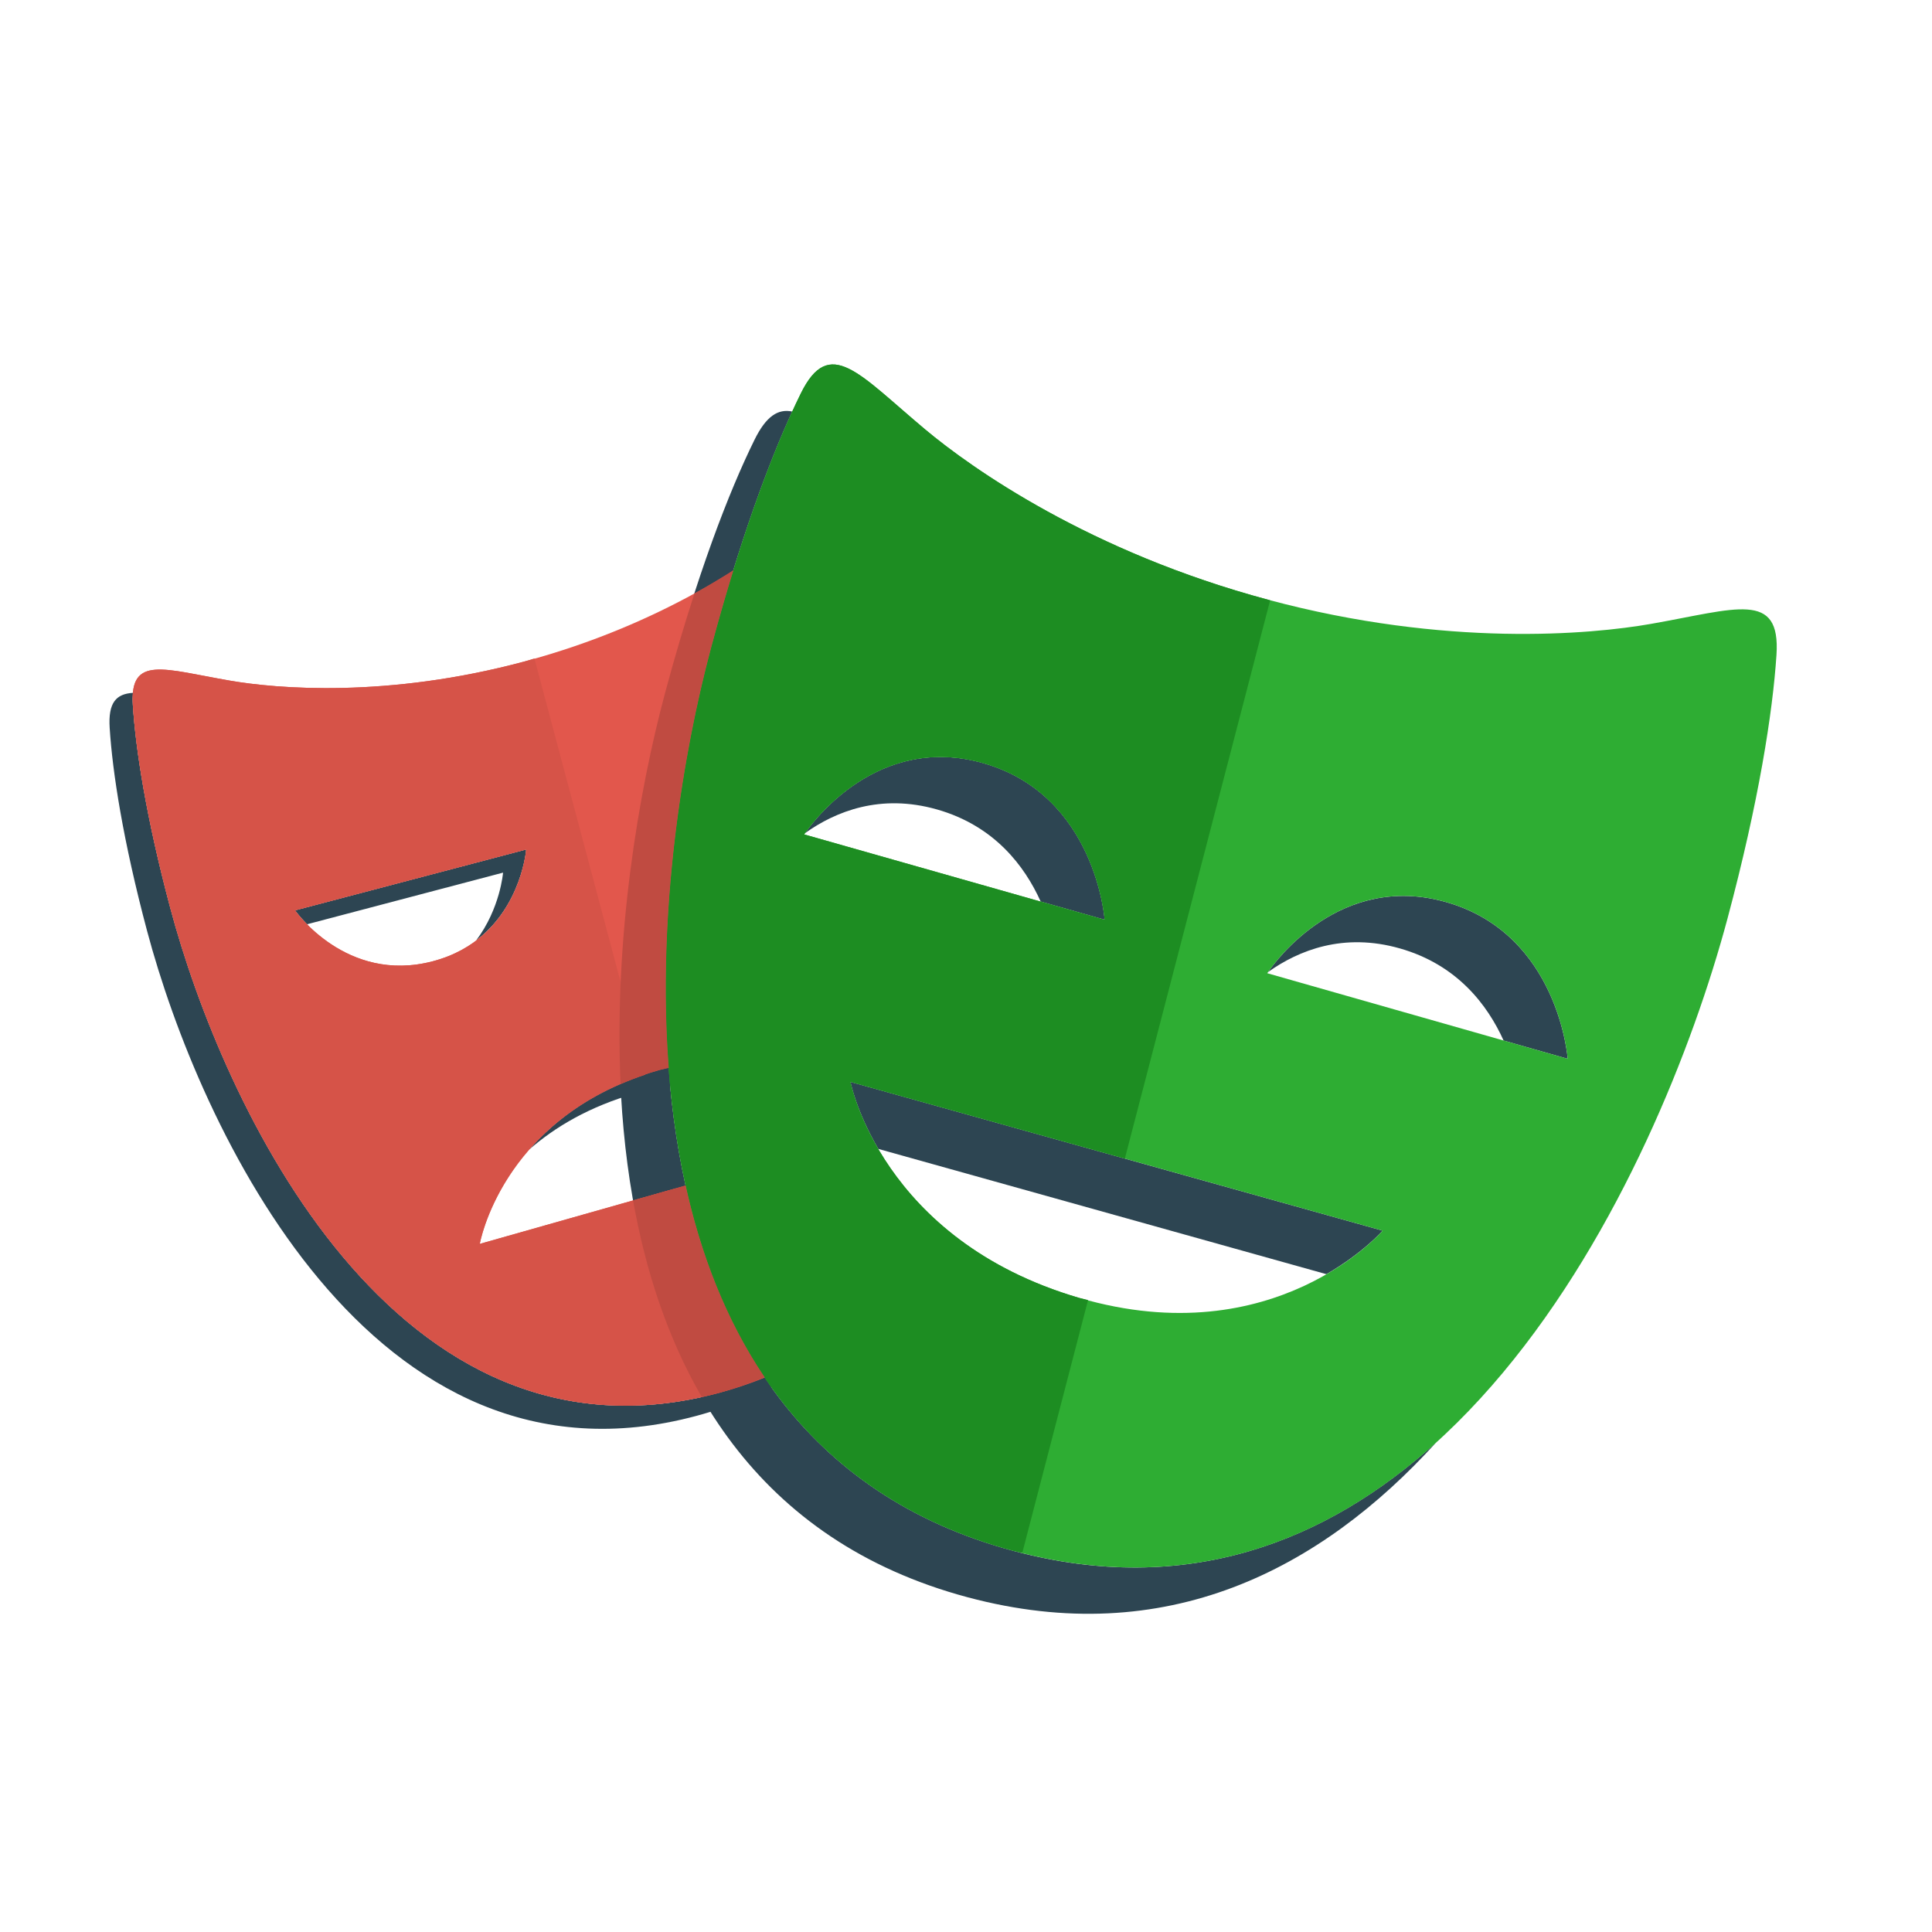
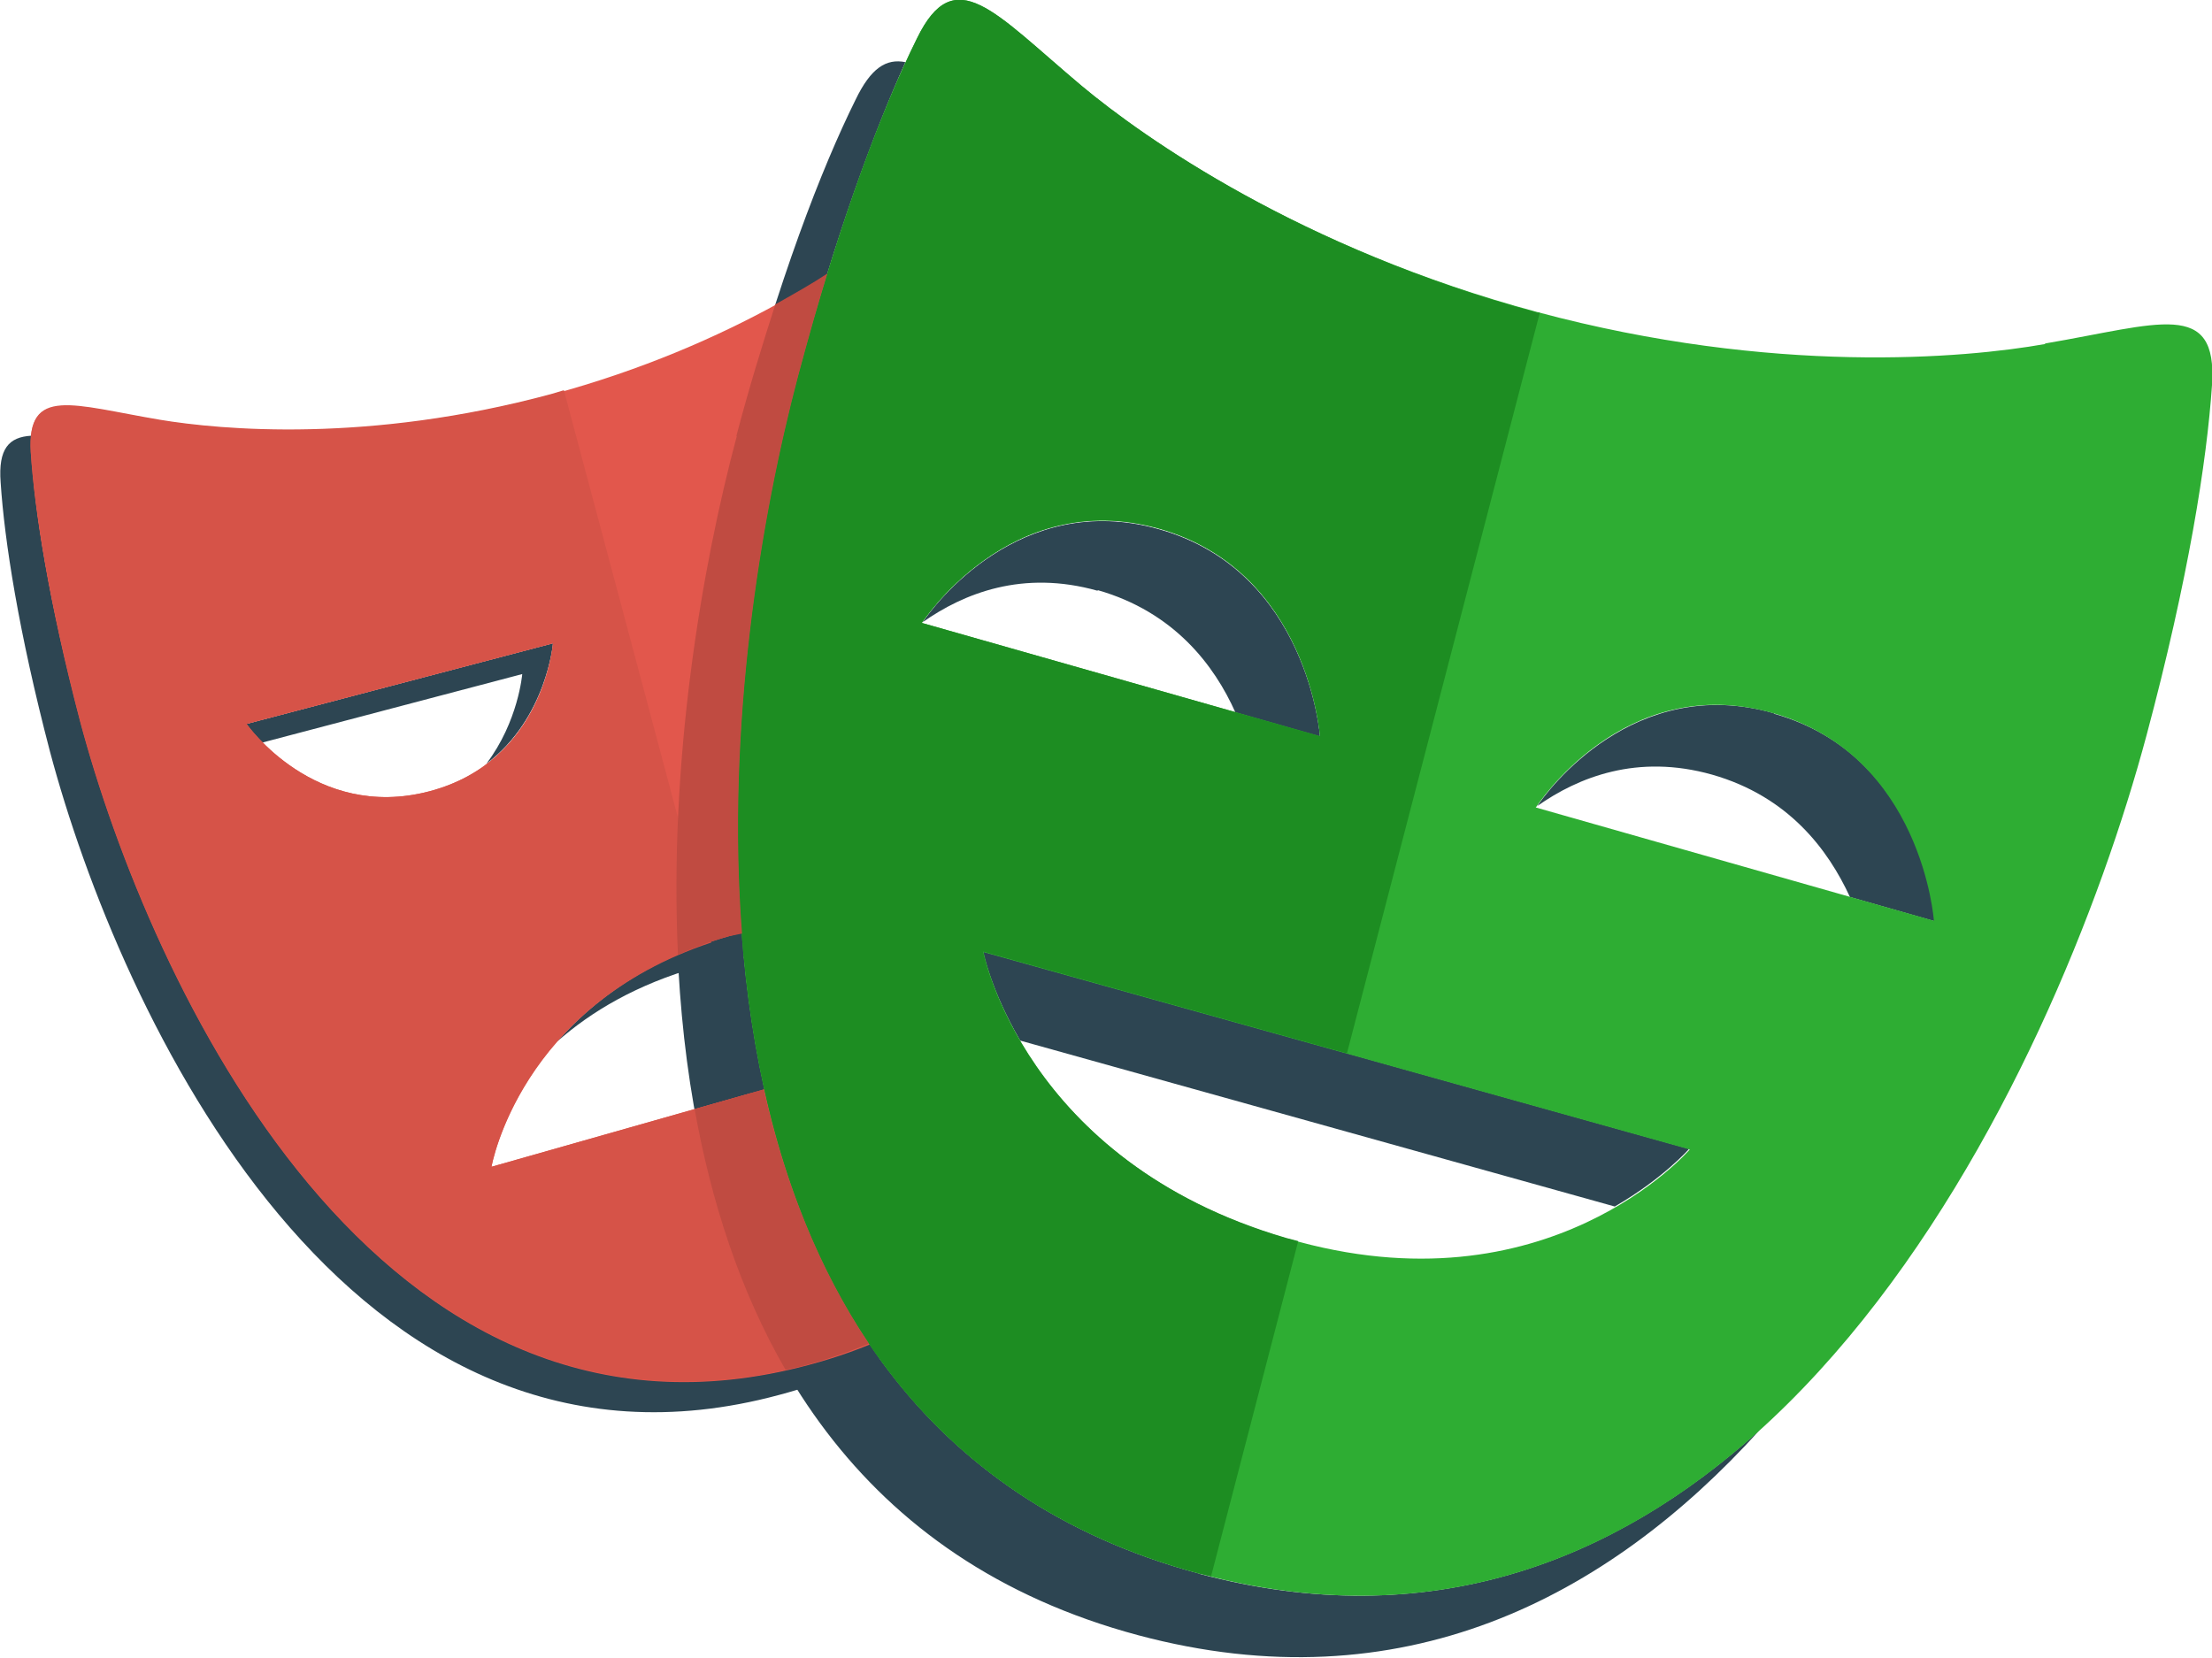
- <svg xmlns="http://www.w3.org/2000/svg" viewBox="0 0 400 400" fill="none">
-   <path d="M136.444 221.556C123.558 225.213 115.104 231.625 109.535 238.032C114.869 233.364 122.014 229.08 131.652 226.348C141.51 223.554 149.92 223.574 156.869 224.915V219.481C150.941 218.939 144.145 219.371 136.444 221.556ZM108.946 175.876L61.09 188.484C61.09 188.484 61.962 189.716 63.577 191.36L104.153 180.668C104.153 180.668 103.578 188.077 98.585 194.705C108.03 187.559 108.946 175.876 108.946 175.876ZM149.005 288.347C81.658 306.486 46.027 228.438 35.24 187.928C30.256 169.229 28.08 155.067 27.5 145.928C27.438 144.979 27.466 144.179 27.534 143.446C24.04 143.657 22.367 145.473 22.708 150.721C23.288 159.855 25.463 174.016 30.447 192.721C41.23 233.225 76.866 311.273 144.213 293.134C158.872 289.185 169.885 281.992 178.152 272.81C170.532 279.692 160.995 285.112 149.005 288.347ZM161.661 128.11V132.903H188.077C187.535 131.206 186.989 129.677 186.447 128.11H161.661Z" fill="#2D4552" />
-   <path d="M193.981 167.584C205.861 170.958 212.144 179.287 215.465 186.658L228.711 190.42C228.711 190.42 226.904 164.623 203.57 157.995C181.741 151.793 168.308 170.124 166.674 172.496C173.024 167.972 182.297 164.268 193.981 167.584ZM299.422 186.777C277.573 180.547 264.145 198.916 262.535 201.255C268.89 196.736 278.158 193.031 289.837 196.362C301.698 199.741 307.976 208.06 311.307 215.436L324.572 219.212C324.572 219.212 322.736 193.41 299.422 186.777ZM286.262 254.795L176.072 223.99C176.072 223.99 177.265 230.038 181.842 237.869L274.617 263.805C282.255 259.386 286.262 254.795 286.262 254.795ZM209.867 321.102C122.618 297.71 133.166 186.543 147.284 133.865C153.097 112.156 159.073 96.02 164.029 85.204C161.072 84.595 158.623 86.153 156.203 91.075C150.941 101.747 144.212 119.124 137.7 143.45C123.586 196.127 113.038 307.29 200.283 330.682C241.406 341.699 273.442 324.955 297.323 298.659C274.655 319.19 245.714 330.701 209.867 321.102Z" fill="#2D4552" />
-   <path d="M161.661 262.296V239.863L99.332 257.537C99.332 257.537 103.938 230.777 136.444 221.556C146.302 218.762 154.713 218.781 161.661 220.123V128.11H192.869C189.471 117.61 186.184 109.526 183.423 103.909C178.856 94.612 174.174 100.775 163.545 109.665C156.059 115.919 137.139 129.261 108.668 136.933C80.197 144.61 57.179 142.574 47.575 140.911C33.96 138.562 26.839 135.572 27.505 145.928C28.085 155.062 30.261 169.224 35.245 187.928C46.027 228.433 81.663 306.481 149.01 288.342C166.602 283.602 179.019 274.233 187.626 262.291H161.661V262.296ZM61.085 188.484L108.946 175.876C108.946 175.876 107.551 194.288 89.609 199.018C71.661 203.743 61.085 188.484 61.085 188.484Z" fill="#E2574C" />
-   <path d="M341.786 129.174C329.345 131.355 299.498 134.072 262.612 124.185C225.716 114.304 201.236 97.022 191.537 88.899C177.788 77.383 171.74 69.38 165.788 81.486C160.526 92.163 153.797 109.54 147.284 133.866C133.171 186.543 122.623 297.706 209.867 321.098C297.093 344.47 343.53 242.92 357.644 190.238C364.157 165.917 367.013 147.5 367.799 135.625C368.695 122.173 359.455 126.078 341.786 129.174ZM166.497 172.756C166.497 172.756 180.246 151.372 203.565 158C226.899 164.628 228.706 190.425 228.706 190.425L166.497 172.756ZM223.42 268.713C182.403 256.698 176.077 223.99 176.077 223.99L286.262 254.796C286.262 254.791 264.021 280.578 223.42 268.713ZM262.377 201.495C262.377 201.495 276.107 180.126 299.422 186.773C322.736 193.411 324.572 219.208 324.572 219.208L262.377 201.495Z" fill="#2EAD33" />
-   <path d="M139.88 246.04L99.332 257.532C99.332 257.532 103.737 232.44 133.607 222.496L110.647 136.33L108.663 136.933C80.192 144.611 57.174 142.574 47.57 140.911C33.955 138.563 26.834 135.572 27.5 145.929C28.08 155.063 30.256 169.224 35.24 187.929C46.023 228.433 81.658 306.481 149.005 288.342L150.989 287.719L139.88 246.04ZM61.085 188.485L108.946 175.876C108.946 175.876 107.551 194.288 89.609 199.018C71.662 203.743 61.085 188.485 61.085 188.485Z" fill="#D65348" />
-   <path d="M225.27 269.163L223.415 268.712C182.398 256.698 176.072 223.99 176.072 223.99L232.89 239.872L262.971 124.281L262.607 124.185C225.711 114.304 201.232 97.022 191.532 88.899C177.783 77.383 171.735 69.38 165.783 81.486C160.526 92.163 153.797 109.54 147.284 133.866C133.171 186.543 122.623 297.706 209.867 321.097L211.655 321.5L225.27 269.163ZM166.497 172.756C166.497 172.756 180.246 151.372 203.565 158C226.899 164.628 228.706 190.425 228.706 190.425L166.497 172.756Z" fill="#1D8D22" />
-   <path d="M141.946 245.451L131.072 248.537C133.641 263.019 138.169 276.917 145.276 289.195C146.513 288.922 147.74 288.687 149 288.342C152.302 287.451 155.364 286.348 158.312 285.145C150.371 273.361 145.118 259.789 141.946 245.451ZM137.7 143.451C132.112 164.307 127.113 194.326 128.489 224.436C130.952 223.367 133.554 222.371 136.444 221.551L138.457 221.101C136.003 188.939 141.308 156.165 147.284 133.866C148.799 128.225 150.318 122.978 151.832 118.085C149.393 119.637 146.767 121.228 143.776 122.867C141.759 129.093 139.722 135.898 137.7 143.451Z" fill="#C04B41" />
+ <svg xmlns="http://www.w3.org/2000/svg" viewBox="0 0 345.2 258.7">
+   <defs>
+     <style>.st3{fill:#2d4552}</style>
+   </defs>
+   <path d="M113.8 146.1c-12.9 3.7-21.3 10.1-26.9 16.5 5.3-4.7 12.5-9 22.1-11.7 9.9-2.8 18.3-2.8 25.2-1.4v-5.4c-5.9-.5-12.7-.1-20.4 2.1Zm-27.5-45.7L38.4 113s.9 1.2 2.5 2.9l40.6-10.7s-.6 7.4-5.6 14c9.4-7.1 10.4-18.8 10.4-18.8m40 112.5C59 231 23.4 153 12.6 112.5c-5-18.7-7.2-32.9-7.7-42V68c-3.5.2-5.2 2-4.8 7.3.6 9.1 2.8 23.3 7.7 42 10.8 40.5 46.4 118.6 113.8 100.4 14.7-3.9 25.7-11.1 33.9-20.3-7.6 6.9-17.2 12.3-29.1 15.5ZM139 52.7v4.8h26.4c-.5-1.7-1.1-3.2-1.6-4.8z" class="st3" />
+   <path d="M171.3 92.1c11.9 3.4 18.2 11.7 21.5 19.1L206 115s-1.8-25.8-25.1-32.4c-21.8-6.2-35.3 12.1-36.9 14.5 6.4-4.5 15.6-8.2 27.3-4.9Zm105.5 19.2c-21.8-6.2-35.3 12.1-36.9 14.5 6.4-4.5 15.6-8.2 27.3-4.9 11.9 3.4 18.1 11.7 21.5 19.1l13.3 3.8s-1.8-25.8-25.1-32.4Zm-13.2 68-110.2-30.8s1.2 6 5.8 13.9l92.8 25.9c7.6-4.4 11.6-9 11.6-9m-76.4 66.3C100 222.2 110.5 111 124.6 58.4c5.8-21.7 11.8-37.8 16.7-48.7-3-.6-5.4.9-7.8 5.9-5.3 10.7-12 28-18.5 52.4-14.1 52.7-24.7 163.8 62.6 187.2 41.1 11 73.2-5.7 97-32-22.7 20.5-51.6 32-87.5 22.4Z" class="st3" />
+   <path d="M139 186.8v-22.4l-62.3 17.7s4.6-26.8 37.1-36c9.9-2.8 18.3-2.8 25.2-1.4v-92h31.2c-3.4-10.5-6.7-18.6-9.4-24.2-4.6-9.3-9.2-3.1-19.9 5.8-7.5 6.3-26.4 19.6-54.9 27.3s-51.5 5.6-61.1 4c-13.6-2.3-20.7-5.3-20.1 5 .6 9.1 2.8 23.3 7.7 42C23.3 153.1 58.9 231.2 126.3 213c17.6-4.7 30-14.1 38.6-26.1h-26ZM38.4 113l47.9-12.6s-1.4 18.4-19.3 23.1S38.5 113 38.5 113Z" style="fill:#e2574c" />
+   <path d="M319.1 53.7c-12.4 2.2-42.3 4.9-79.2-5s-61.4-27.2-71.1-35.3C155.1 1.9 149-6.1 143.1 6c-5.3 10.7-12 28.1-18.5 52.4-14.1 52.7-24.7 163.8 62.6 187.2C274.4 269 320.9 167.4 335 114.7c6.5-24.3 9.4-42.7 10.2-54.6.9-13.5-8.3-9.5-26-6.5ZM143.8 97.3s13.7-21.4 37.1-14.8c23.3 6.6 25.1 32.4 25.1 32.4l-62.2-17.7Zm57 96c-41-12-47.3-44.7-47.3-44.7l110.2 30.8s-22.2 25.8-62.8 13.9Zm38.9-67.3s13.7-21.4 37-14.7c23.3 6.6 25.1 32.4 25.1 32.4L239.6 126Z" style="fill:#2ead33" />
+   <path d="m117.2 170.6-40.5 11.5s4.4-25.1 34.3-35L88 60.9l-2 .6c-28.5 7.7-51.5 5.6-61.1 4-13.6-2.3-20.7-5.3-20.1 5 .6 9.1 2.8 23.3 7.7 42C23.3 153 58.9 231.1 126.3 212.9l2-.6zM38.4 113l47.9-12.6s-1.4 18.4-19.3 23.1S38.5 113 38.5 113Z" style="fill:#d65348" />
+   <path d="m202.6 193.7-1.9-.5c-41-12-47.3-44.7-47.3-44.7l56.8 15.9 30.1-115.6h-.4c-36.9-10-61.4-27.3-71.1-35.4C155.1 1.9 149-6.1 143.1 6c-5.3 10.7-12 28.1-18.5 52.4-14.1 52.7-24.7 163.8 62.6 187.2l1.8.4zm-58.8-96.4s13.7-21.4 37.1-14.8c23.3 6.6 25.1 32.4 25.1 32.4l-62.2-17.7Z" style="fill:#1d8d22" />
+   <path d="m119.3 170-10.9 3.1c2.6 14.5 7.1 28.4 14.2 40.7 1.2-.3 2.5-.5 3.7-.9 3.3-.9 6.4-2 9.3-3.2-7.9-11.8-13.2-25.4-16.4-39.7ZM115 68c-5.6 20.9-10.6 50.9-9.2 81 2.5-1.1 5.1-2.1 8-2.9l2-.4c-2.5-32.2 2.9-64.9 8.8-87.2 1.5-5.6 3-10.9 4.5-15.8-2.4 1.6-5.1 3.1-8.1 4.8-2 6.2-4.1 13-6.1 20.6Z" style="fill:#c04b41" />
</svg>
